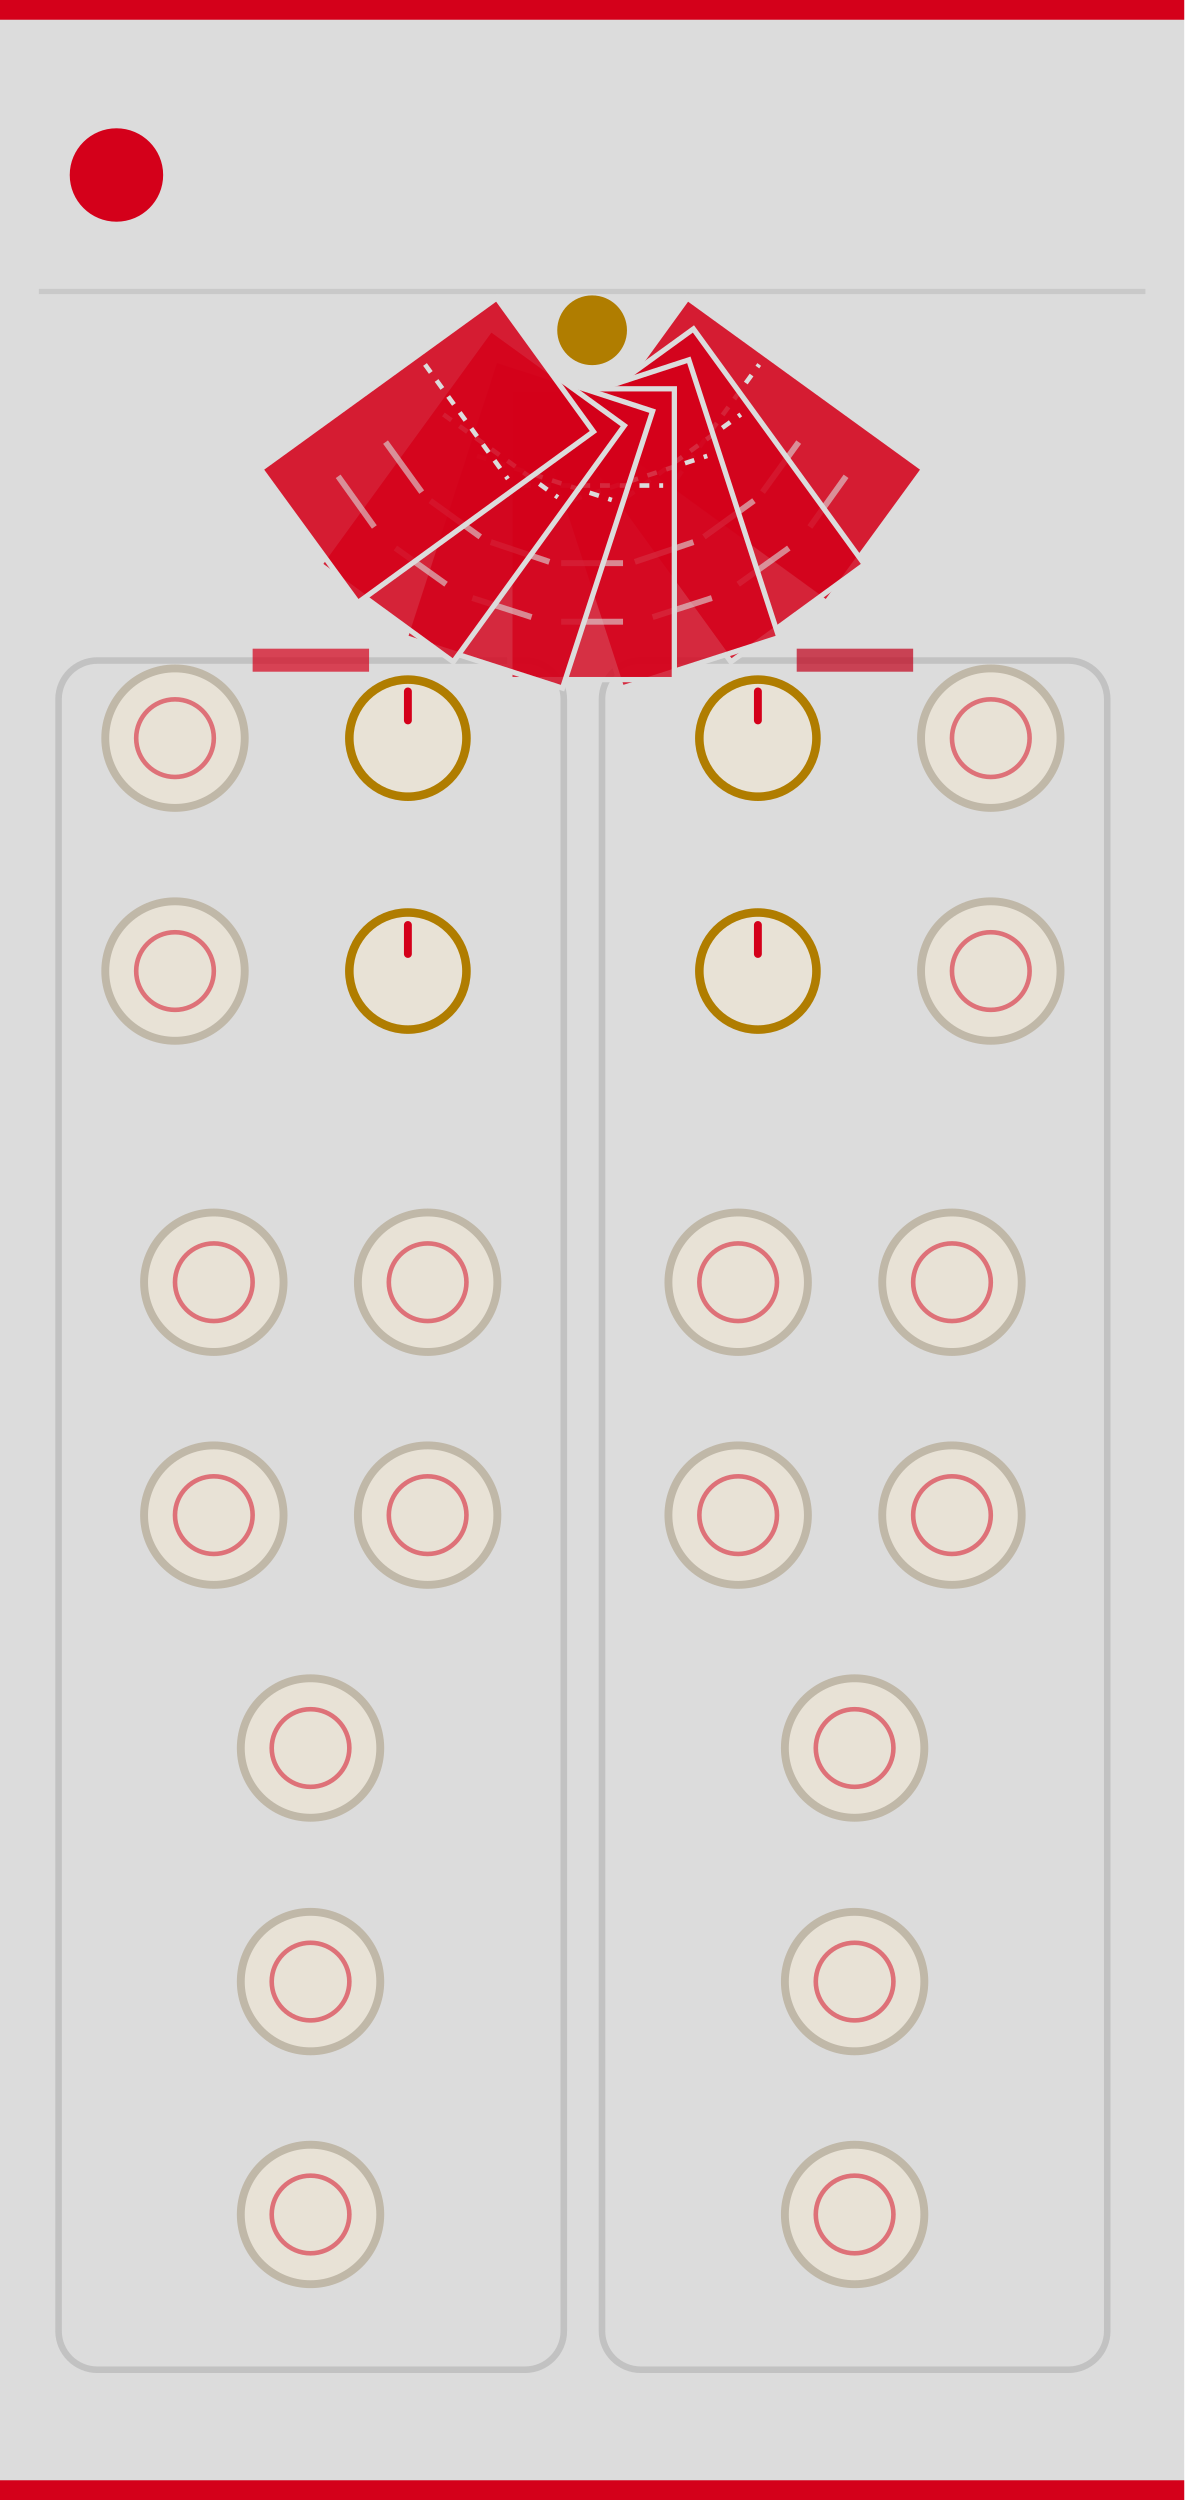
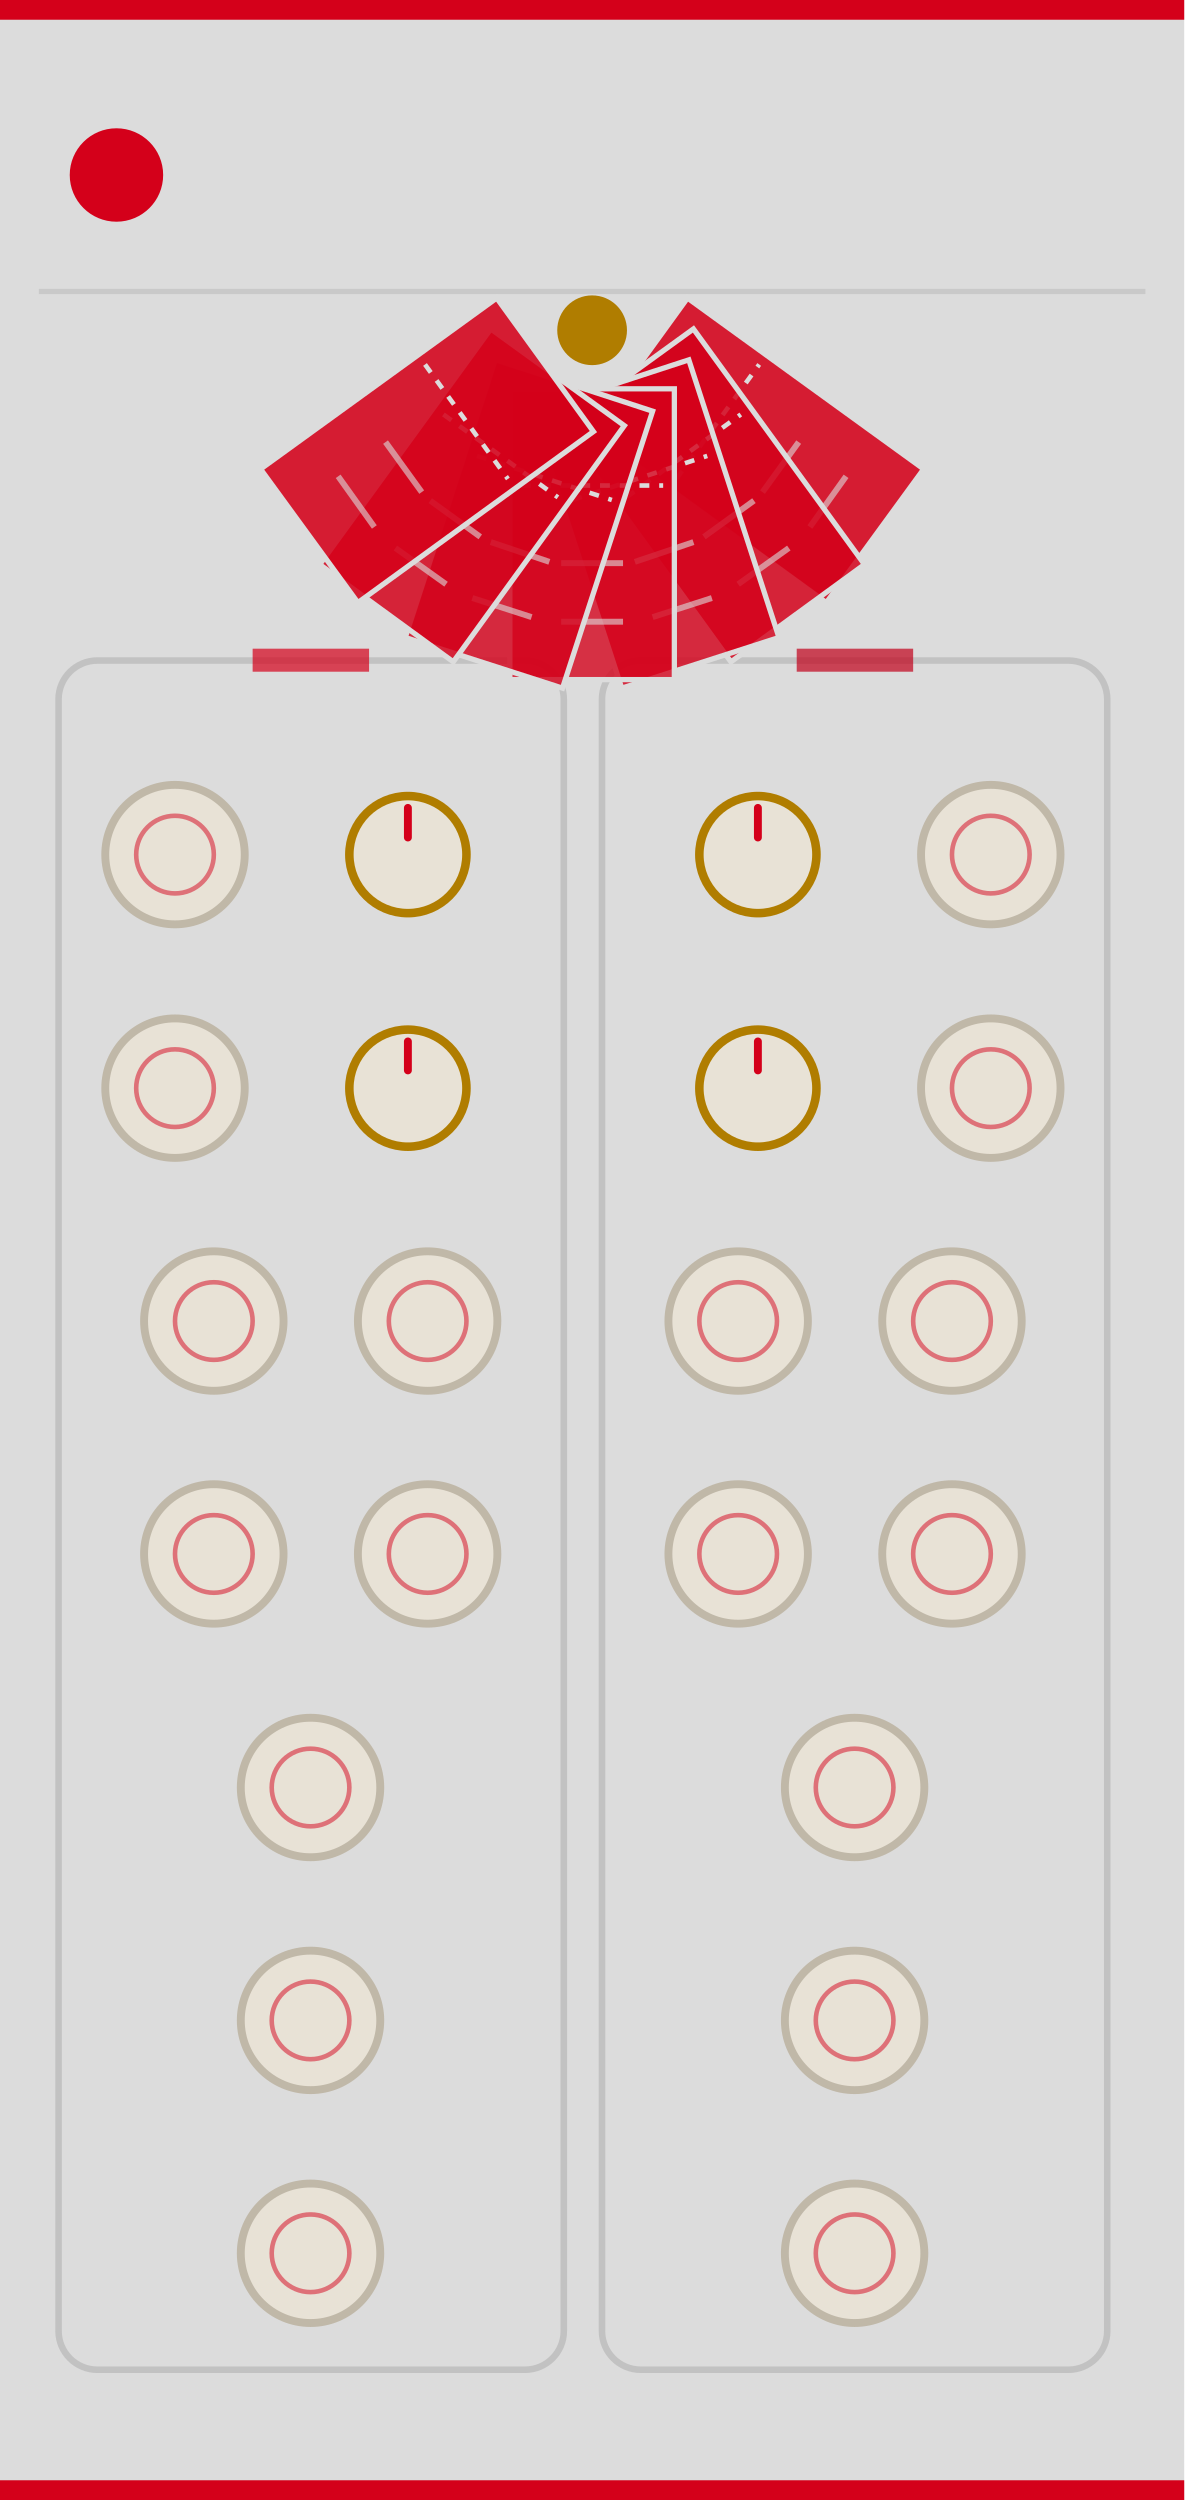
<svg xmlns="http://www.w3.org/2000/svg" width="180" height="380" viewBox="0 0 180 380">
  <rect width="180" height="380" fill="#dcdcdc" />
  <rect x="0" y="0" width="180" height="3" fill="#d4001a" />
  <rect x="0" y="377" width="180" height="3" fill="#d4001a" />
  <circle cx="17.7" cy="26.6" r="7.1" fill="#d4001a" />
  <line x1="5.9" y1="44.3" x2="174.1" y2="44.3" stroke="#bcbcbc" stroke-width="0.8" stroke-opacity="0.6" />
  <rect x="8.9" y="100.4" width="76.8" height="259.8" rx="5.9" fill="none" stroke="#bcbcbc" stroke-width="1.0" stroke-opacity="0.8" />
  <rect x="91.5" y="100.4" width="76.8" height="259.8" rx="5.9" fill="none" stroke="#bcbcbc" stroke-width="1.0" stroke-opacity="0.8" />
  <rect x="38.4" y="98.6" width="17.7" height="3.5" fill="#d4001a" opacity="0.7" />
  <rect x="121.1" y="98.6" width="17.7" height="3.5" fill="#c0001a" opacity="0.7" />
  <g>
    <path d="M 89.8 65.6 L 104.5 45.3 L 140.4 71.3 L 125.6 91.6 Z" fill="#d4001a" fill-opacity="0.87" stroke="#dcdcdc" stroke-width="0.8" />
    <line x1="102.8" y1="72.8" x2="115.4" y2="55.4" stroke="#dcdcdc" stroke-width="0.7" stroke-dasharray="1.5,1.5" />
    <line x1="115.9" y1="74.8" x2="121.4" y2="67.2" stroke="#dcdcdc" stroke-width="0.9" stroke-opacity="0.6" />
    <line x1="123.1" y1="80.1" x2="128.6" y2="72.4" stroke="#dcdcdc" stroke-width="0.9" stroke-opacity="0.6" />
    <path d="M 85.1 64.7 L 105.4 50.0 L 131.4 85.8 L 111.1 100.6 Z" fill="#d4001a" fill-opacity="0.84" stroke="#dcdcdc" stroke-width="0.8" />
    <line x1="95.2" y1="75.6" x2="112.6" y2="63.0" stroke="#dcdcdc" stroke-width="0.7" stroke-dasharray="1.5,1.5" />
    <line x1="107.0" y1="81.6" x2="114.6" y2="76.1" stroke="#dcdcdc" stroke-width="0.9" stroke-opacity="0.6" />
    <line x1="112.2" y1="88.8" x2="119.9" y2="83.3" stroke="#dcdcdc" stroke-width="0.9" stroke-opacity="0.6" />
    <path d="M 80.8 62.5 L 104.7 54.7 L 118.4 96.9 L 94.5 104.6 Z" fill="#d4001a" fill-opacity="0.81" stroke="#dcdcdc" stroke-width="0.8" />
    <line x1="87.0" y1="76.0" x2="107.5" y2="69.3" stroke="#dcdcdc" stroke-width="0.7" stroke-dasharray="1.5,1.5" />
    <line x1="96.5" y1="85.4" x2="105.4" y2="82.4" stroke="#dcdcdc" stroke-width="0.9" stroke-opacity="0.6" />
    <line x1="99.2" y1="93.8" x2="108.2" y2="90.9" stroke="#dcdcdc" stroke-width="0.9" stroke-opacity="0.6" />
    <path d="M 77.5 59.1 L 102.5 59.1 L 102.5 103.3 L 77.5 103.3 Z" fill="#d4001a" fill-opacity="0.78" stroke="#dcdcdc" stroke-width="0.8" />
    <line x1="79.2" y1="73.8" x2="100.8" y2="73.8" stroke="#dcdcdc" stroke-width="0.7" stroke-dasharray="1.5,1.5" />
    <line x1="85.3" y1="85.6" x2="94.7" y2="85.6" stroke="#dcdcdc" stroke-width="0.9" stroke-opacity="0.6" />
    <line x1="85.3" y1="94.5" x2="94.7" y2="94.5" stroke="#dcdcdc" stroke-width="0.9" stroke-opacity="0.6" />
    <path d="M 75.3 54.7 L 99.2 62.5 L 85.5 104.6 L 61.6 96.9 Z" fill="#d4001a" fill-opacity="0.81" stroke="#dcdcdc" stroke-width="0.8" />
    <line x1="72.5" y1="69.3" x2="93.0" y2="76.0" stroke="#dcdcdc" stroke-width="0.7" stroke-dasharray="1.5,1.5" />
    <line x1="74.6" y1="82.4" x2="83.5" y2="85.4" stroke="#dcdcdc" stroke-width="0.9" stroke-opacity="0.6" />
    <line x1="71.8" y1="90.9" x2="80.8" y2="93.8" stroke="#dcdcdc" stroke-width="0.9" stroke-opacity="0.6" />
    <path d="M 74.6 50.0 L 94.9 64.7 L 68.9 100.6 L 48.6 85.8 Z" fill="#d4001a" fill-opacity="0.84" stroke="#dcdcdc" stroke-width="0.8" />
    <line x1="67.4" y1="63.0" x2="84.8" y2="75.6" stroke="#dcdcdc" stroke-width="0.7" stroke-dasharray="1.5,1.5" />
    <line x1="65.4" y1="76.1" x2="73.0" y2="81.6" stroke="#dcdcdc" stroke-width="0.9" stroke-opacity="0.6" />
    <line x1="60.1" y1="83.3" x2="67.8" y2="88.8" stroke="#dcdcdc" stroke-width="0.9" stroke-opacity="0.6" />
    <path d="M 75.5 45.3 L 90.2 65.6 L 54.4 91.6 L 39.6 71.3 Z" fill="#d4001a" fill-opacity="0.87" stroke="#dcdcdc" stroke-width="0.8" />
    <line x1="64.6" y1="55.4" x2="77.2" y2="72.8" stroke="#dcdcdc" stroke-width="0.7" stroke-dasharray="1.5,1.5" />
    <line x1="58.6" y1="67.2" x2="64.1" y2="74.8" stroke="#dcdcdc" stroke-width="0.9" stroke-opacity="0.6" />
    <line x1="51.4" y1="72.4" x2="56.9" y2="80.1" stroke="#dcdcdc" stroke-width="0.9" stroke-opacity="0.6" />
    <circle cx="90.0" cy="50.2" r="5.3" fill="#b07d00" />
  </g>
  <g id="components">
-     <circle id="input_RAFFLES_SLEW_R_CV" cx="26.6" cy="112.2" r="10.6" fill="#e8e2d6" stroke="#c0b8a8" stroke-width="1.2" />
-     <circle cx="26.6" cy="112.2" r="5.9" fill="none" stroke="#d4001a" stroke-width="0.7" opacity="0.5" />
-     <circle id="param_RAFFLES_SLEW_R_ATT" cx="62.0" cy="112.2" r="8.9" fill="#e8e2d6" stroke="#b07d00" stroke-width="1.3" />
-     <line x1="62.0" y1="109.5" x2="62.0" y2="105.1" stroke="#d4001a" stroke-width="1.2" stroke-linecap="round" />
-     <circle id="param_RAFFLES_SLEW_M_ATT" cx="115.2" cy="112.2" r="8.9" fill="#e8e2d6" stroke="#b07d00" stroke-width="1.3" />
-     <line x1="115.2" y1="109.5" x2="115.2" y2="105.1" stroke="#d4001a" stroke-width="1.2" stroke-linecap="round" />
-     <circle id="input_RAFFLES_SLEW_M_CV" cx="150.6" cy="112.2" r="10.6" fill="#e8e2d6" stroke="#c0b8a8" stroke-width="1.2" />
-     <circle cx="150.6" cy="112.2" r="5.9" fill="none" stroke="#d4001a" stroke-width="0.7" opacity="0.5" />
-     <circle id="input_RAFFLES_MIX_R_CV" cx="26.6" cy="147.6" r="10.6" fill="#e8e2d6" stroke="#c0b8a8" stroke-width="1.2" />
-     <circle cx="26.6" cy="147.6" r="5.9" fill="none" stroke="#d4001a" stroke-width="0.7" opacity="0.5" />
-     <circle id="param_RAFFLES_MIX_R_ATT" cx="62.0" cy="147.6" r="8.9" fill="#e8e2d6" stroke="#b07d00" stroke-width="1.3" />
-     <line x1="62.0" y1="145.0" x2="62.0" y2="140.6" stroke="#d4001a" stroke-width="1.2" stroke-linecap="round" />
-     <circle id="param_RAFFLES_MIX_M_ATT" cx="115.2" cy="147.6" r="8.9" fill="#e8e2d6" stroke="#b07d00" stroke-width="1.3" />
-     <line x1="115.2" y1="145.0" x2="115.2" y2="140.6" stroke="#d4001a" stroke-width="1.2" stroke-linecap="round" />
-     <circle id="input_RAFFLES_MIX_M_CV" cx="150.6" cy="147.6" r="10.6" fill="#e8e2d6" stroke="#c0b8a8" stroke-width="1.2" />
-     <circle cx="150.6" cy="147.6" r="5.9" fill="none" stroke="#d4001a" stroke-width="0.7" opacity="0.5" />
-     <circle id="input_RAFFLES_GATE_TRIAL_R" cx="32.5" cy="194.9" r="10.6" fill="#e8e2d6" stroke="#c0b8a8" stroke-width="1.2" />
-     <circle cx="32.5" cy="194.9" r="5.9" fill="none" stroke="#d4001a" stroke-width="0.7" opacity="0.5" />
-     <circle id="input_RAFFLES_GATE_TRIAL_M" cx="144.7" cy="194.9" r="10.6" fill="#e8e2d6" stroke="#c0b8a8" stroke-width="1.2" />
-     <circle cx="144.7" cy="194.9" r="5.9" fill="none" stroke="#d4001a" stroke-width="0.7" opacity="0.5" />
-     <circle id="input_RAFFLES_GATE_REDICE_R" cx="32.5" cy="230.3" r="10.6" fill="#e8e2d6" stroke="#c0b8a8" stroke-width="1.2" />
-     <circle cx="32.5" cy="230.3" r="5.9" fill="none" stroke="#d4001a" stroke-width="0.7" opacity="0.5" />
-     <circle id="input_RAFFLES_GATE_REDICE_M" cx="144.7" cy="230.3" r="10.6" fill="#e8e2d6" stroke="#c0b8a8" stroke-width="1.2" />
-     <circle cx="144.7" cy="230.3" r="5.9" fill="none" stroke="#d4001a" stroke-width="0.7" opacity="0.5" />
-     <circle id="input_RAFFLES_GATE_LASTTRIAL_R" cx="65.0" cy="194.9" r="10.6" fill="#e8e2d6" stroke="#c0b8a8" stroke-width="1.2" />
-     <circle cx="65.0" cy="194.9" r="5.9" fill="none" stroke="#d4001a" stroke-width="0.7" opacity="0.5" />
-     <circle id="input_RAFFLES_GATE_LASTTRIAL_M" cx="112.2" cy="194.9" r="10.6" fill="#e8e2d6" stroke="#c0b8a8" stroke-width="1.2" />
-     <circle cx="112.2" cy="194.9" r="5.9" fill="none" stroke="#d4001a" stroke-width="0.7" opacity="0.5" />
-     <circle id="input_RAFFLES_GATE_LASTDICE_R" cx="65.0" cy="230.3" r="10.6" fill="#e8e2d6" stroke="#c0b8a8" stroke-width="1.2" />
-     <circle cx="65.0" cy="230.3" r="5.9" fill="none" stroke="#d4001a" stroke-width="0.7" opacity="0.5" />
-     <circle id="input_RAFFLES_GATE_LASTDICE_M" cx="112.2" cy="230.3" r="10.6" fill="#e8e2d6" stroke="#c0b8a8" stroke-width="1.2" />
-     <circle cx="112.2" cy="230.3" r="5.9" fill="none" stroke="#d4001a" stroke-width="0.7" opacity="0.5" />
-     <circle id="input_RAFFLES_GATE_LIVESRC_R" cx="47.2" cy="265.7" r="10.6" fill="#e8e2d6" stroke="#c0b8a8" stroke-width="1.2" />
-     <circle cx="47.2" cy="265.7" r="5.9" fill="none" stroke="#d4001a" stroke-width="0.7" opacity="0.5" />
-     <circle id="input_RAFFLES_GATE_LIVESRC_M" cx="129.9" cy="265.7" r="10.6" fill="#e8e2d6" stroke="#c0b8a8" stroke-width="1.2" />
-     <circle cx="129.9" cy="265.7" r="5.9" fill="none" stroke="#d4001a" stroke-width="0.7" opacity="0.5" />
-     <circle id="input_RAFFLES_GATE_LIVESTATIC_R" cx="47.2" cy="301.2" r="10.6" fill="#e8e2d6" stroke="#c0b8a8" stroke-width="1.2" />
-     <circle cx="47.2" cy="301.2" r="5.9" fill="none" stroke="#d4001a" stroke-width="0.7" opacity="0.5" />
-     <circle id="input_RAFFLES_GATE_LIVESTATIC_M" cx="129.9" cy="301.2" r="10.6" fill="#e8e2d6" stroke="#c0b8a8" stroke-width="1.2" />
-     <circle cx="129.9" cy="301.2" r="5.9" fill="none" stroke="#d4001a" stroke-width="0.7" opacity="0.5" />
-     <circle id="input_RAFFLES_GATE_RESEED_ROLL" cx="47.2" cy="336.6" r="10.6" fill="#e8e2d6" stroke="#c0b8a8" stroke-width="1.2" />
-     <circle cx="47.2" cy="336.6" r="5.9" fill="none" stroke="#d4001a" stroke-width="0.7" opacity="0.5" />
-     <circle id="input_RAFFLES_GATE_RESEED_RESTART" cx="129.9" cy="336.6" r="10.6" fill="#e8e2d6" stroke="#c0b8a8" stroke-width="1.2" />
-     <circle cx="129.9" cy="336.6" r="5.9" fill="none" stroke="#d4001a" stroke-width="0.7" opacity="0.5" />
+     <circle id="input_RAFFLES_SLEW_R_CV" cx="26.6" cy="129.9" r="10.6" fill="#e8e2d6" stroke="#c0b8a8" stroke-width="1.2" />
+     <circle cx="26.6" cy="129.9" r="5.9" fill="none" stroke="#d4001a" stroke-width="0.7" opacity="0.5" />
+     <circle id="param_RAFFLES_SLEW_R_ATT" cx="62.0" cy="129.9" r="8.9" fill="#e8e2d6" stroke="#b07d00" stroke-width="1.3" />
+     <line x1="62.0" y1="127.3" x2="62.0" y2="122.8" stroke="#d4001a" stroke-width="1.2" stroke-linecap="round" />
+     <circle id="param_RAFFLES_SLEW_M_ATT" cx="115.2" cy="129.9" r="8.9" fill="#e8e2d6" stroke="#b07d00" stroke-width="1.3" />
+     <line x1="115.2" y1="127.3" x2="115.2" y2="122.8" stroke="#d4001a" stroke-width="1.2" stroke-linecap="round" />
+     <circle id="input_RAFFLES_SLEW_M_CV" cx="150.6" cy="129.9" r="10.6" fill="#e8e2d6" stroke="#c0b8a8" stroke-width="1.2" />
+     <circle cx="150.6" cy="129.9" r="5.9" fill="none" stroke="#d4001a" stroke-width="0.7" opacity="0.5" />
+     <circle id="input_RAFFLES_MIX_R_CV" cx="26.6" cy="165.4" r="10.6" fill="#e8e2d6" stroke="#c0b8a8" stroke-width="1.2" />
+     <circle cx="26.6" cy="165.4" r="5.9" fill="none" stroke="#d4001a" stroke-width="0.7" opacity="0.5" />
+     <circle id="param_RAFFLES_MIX_R_ATT" cx="62.0" cy="165.4" r="8.9" fill="#e8e2d6" stroke="#b07d00" stroke-width="1.3" />
+     <line x1="62.0" y1="162.7" x2="62.0" y2="158.3" stroke="#d4001a" stroke-width="1.2" stroke-linecap="round" />
+     <circle id="param_RAFFLES_MIX_M_ATT" cx="115.2" cy="165.4" r="8.9" fill="#e8e2d6" stroke="#b07d00" stroke-width="1.3" />
+     <line x1="115.2" y1="162.7" x2="115.2" y2="158.3" stroke="#d4001a" stroke-width="1.2" stroke-linecap="round" />
+     <circle id="input_RAFFLES_MIX_M_CV" cx="150.6" cy="165.4" r="10.6" fill="#e8e2d6" stroke="#c0b8a8" stroke-width="1.2" />
+     <circle cx="150.6" cy="165.4" r="5.9" fill="none" stroke="#d4001a" stroke-width="0.7" opacity="0.5" />
+     <circle id="input_RAFFLES_GATE_TRIAL_R" cx="32.5" cy="200.8" r="10.6" fill="#e8e2d6" stroke="#c0b8a8" stroke-width="1.2" />
+     <circle cx="32.5" cy="200.8" r="5.9" fill="none" stroke="#d4001a" stroke-width="0.7" opacity="0.5" />
+     <circle id="input_RAFFLES_GATE_TRIAL_M" cx="144.7" cy="200.8" r="10.6" fill="#e8e2d6" stroke="#c0b8a8" stroke-width="1.2" />
+     <circle cx="144.7" cy="200.8" r="5.9" fill="none" stroke="#d4001a" stroke-width="0.7" opacity="0.5" />
+     <circle id="input_RAFFLES_GATE_REDICE_R" cx="32.5" cy="236.2" r="10.6" fill="#e8e2d6" stroke="#c0b8a8" stroke-width="1.2" />
+     <circle cx="32.5" cy="236.2" r="5.9" fill="none" stroke="#d4001a" stroke-width="0.7" opacity="0.5" />
+     <circle id="input_RAFFLES_GATE_REDICE_M" cx="144.7" cy="236.2" r="10.6" fill="#e8e2d6" stroke="#c0b8a8" stroke-width="1.2" />
+     <circle cx="144.7" cy="236.2" r="5.9" fill="none" stroke="#d4001a" stroke-width="0.7" opacity="0.5" />
+     <circle id="input_RAFFLES_GATE_LASTTRIAL_R" cx="65.0" cy="200.8" r="10.6" fill="#e8e2d6" stroke="#c0b8a8" stroke-width="1.2" />
+     <circle cx="65.0" cy="200.8" r="5.9" fill="none" stroke="#d4001a" stroke-width="0.7" opacity="0.5" />
+     <circle id="input_RAFFLES_GATE_LASTTRIAL_M" cx="112.2" cy="200.8" r="10.6" fill="#e8e2d6" stroke="#c0b8a8" stroke-width="1.2" />
+     <circle cx="112.2" cy="200.8" r="5.9" fill="none" stroke="#d4001a" stroke-width="0.7" opacity="0.5" />
+     <circle id="input_RAFFLES_GATE_LASTDICE_R" cx="65.0" cy="236.2" r="10.6" fill="#e8e2d6" stroke="#c0b8a8" stroke-width="1.2" />
+     <circle cx="65.0" cy="236.2" r="5.9" fill="none" stroke="#d4001a" stroke-width="0.7" opacity="0.5" />
+     <circle id="input_RAFFLES_GATE_LASTDICE_M" cx="112.2" cy="236.2" r="10.6" fill="#e8e2d6" stroke="#c0b8a8" stroke-width="1.2" />
+     <circle cx="112.2" cy="236.2" r="5.9" fill="none" stroke="#d4001a" stroke-width="0.7" opacity="0.5" />
+     <circle id="input_RAFFLES_GATE_LIVESRC_R" cx="47.2" cy="271.7" r="10.6" fill="#e8e2d6" stroke="#c0b8a8" stroke-width="1.2" />
+     <circle cx="47.2" cy="271.7" r="5.9" fill="none" stroke="#d4001a" stroke-width="0.7" opacity="0.5" />
+     <circle id="input_RAFFLES_GATE_LIVESRC_M" cx="129.9" cy="271.7" r="10.6" fill="#e8e2d6" stroke="#c0b8a8" stroke-width="1.2" />
+     <circle cx="129.9" cy="271.7" r="5.9" fill="none" stroke="#d4001a" stroke-width="0.7" opacity="0.5" />
+     <circle id="input_RAFFLES_GATE_LIVESTATIC_R" cx="47.2" cy="307.1" r="10.6" fill="#e8e2d6" stroke="#c0b8a8" stroke-width="1.2" />
+     <circle cx="47.2" cy="307.1" r="5.9" fill="none" stroke="#d4001a" stroke-width="0.7" opacity="0.5" />
+     <circle id="input_RAFFLES_GATE_LIVESTATIC_M" cx="129.9" cy="307.1" r="10.6" fill="#e8e2d6" stroke="#c0b8a8" stroke-width="1.2" />
+     <circle cx="129.9" cy="307.1" r="5.9" fill="none" stroke="#d4001a" stroke-width="0.7" opacity="0.5" />
+     <circle id="input_RAFFLES_GATE_RESEED_ROLL" cx="47.2" cy="342.5" r="10.6" fill="#e8e2d6" stroke="#c0b8a8" stroke-width="1.2" />
+     <circle cx="47.2" cy="342.5" r="5.9" fill="none" stroke="#d4001a" stroke-width="0.7" opacity="0.5" />
+     <circle id="input_RAFFLES_GATE_RESEED_RESTART" cx="129.9" cy="342.5" r="10.6" fill="#e8e2d6" stroke="#c0b8a8" stroke-width="1.2" />
+     <circle cx="129.9" cy="342.5" r="5.9" fill="none" stroke="#d4001a" stroke-width="0.7" opacity="0.5" />
    <circle id="light_connect" cx="90.0" cy="366.1" r="0.5" fill="#000000" fill-opacity="0" />
  </g>
</svg>
